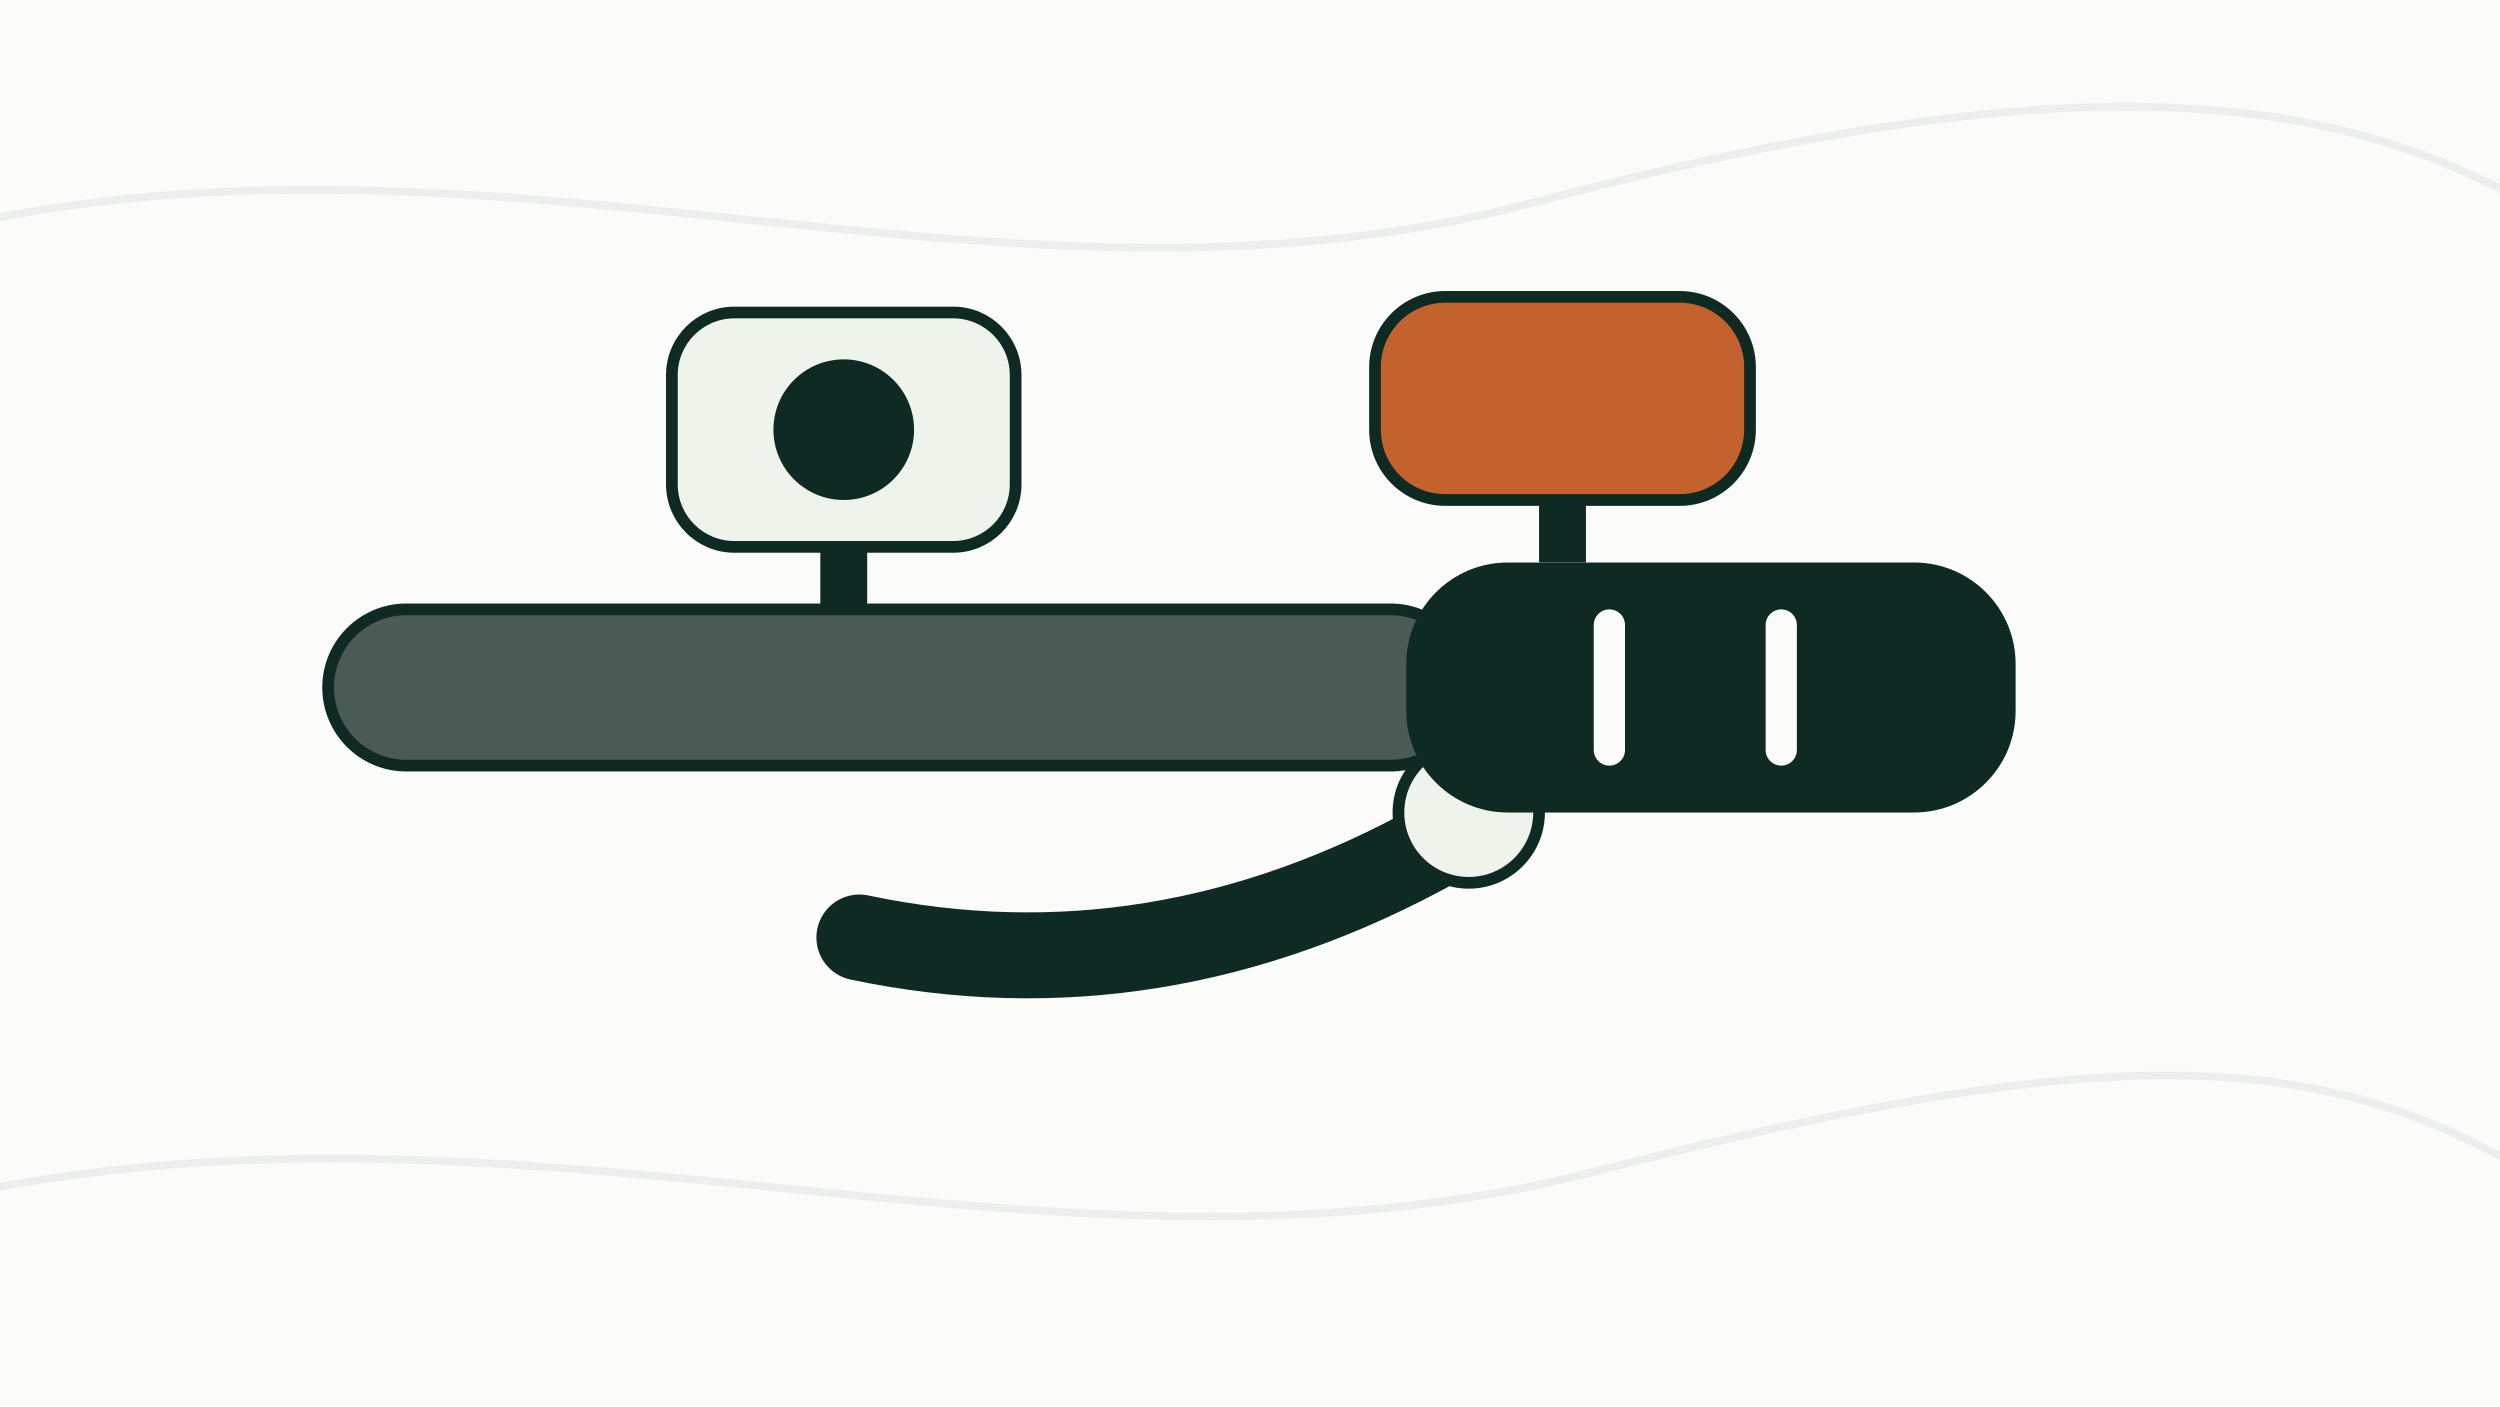
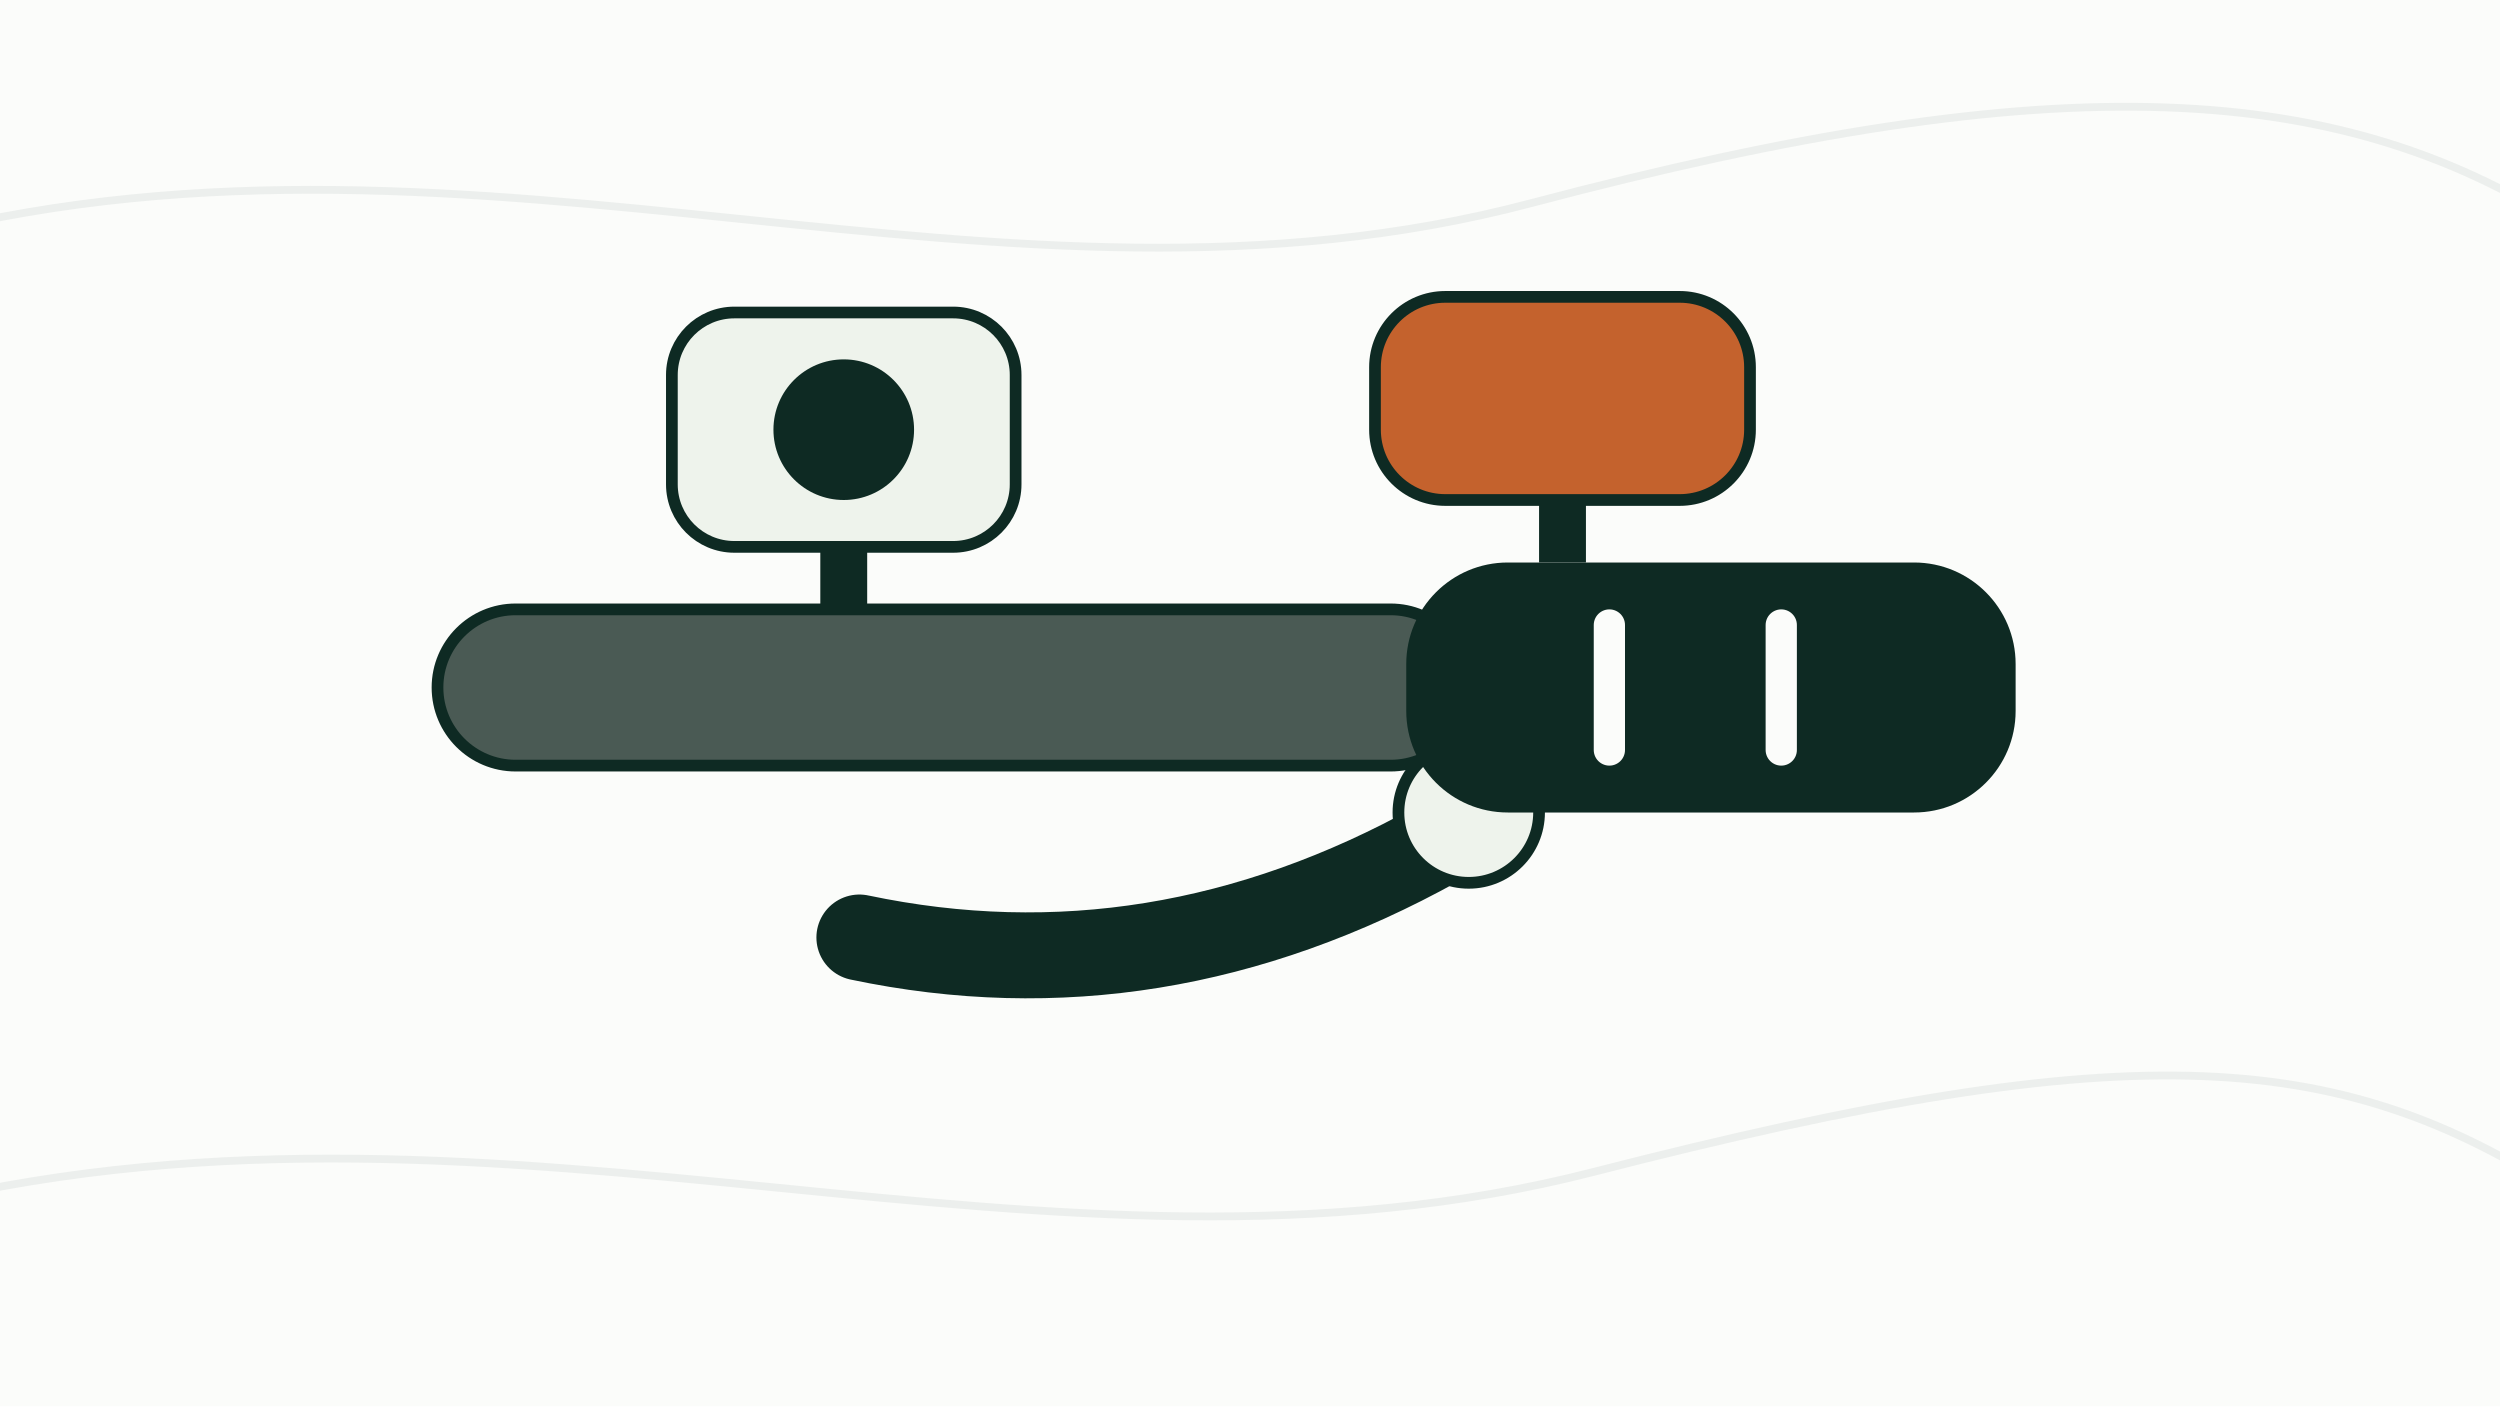
<svg xmlns="http://www.w3.org/2000/svg" viewBox="0 0 320 180" role="img">
  <rect width="320" height="180" fill="#FBFCFA" />
  <g fill="none" stroke="#0E2A23" stroke-opacity="0.06" stroke-width="1">
    <path d="M-10 30 C 62 12, 128 44, 196 26 S 300 10, 330 30" />
    <path d="M-10 154 C 66 136, 134 168, 204 150 S 300 134, 330 154" />
  </g>
  <path d="M184 108 Q148 128 110 120" fill="none" stroke="#0E2A23" stroke-width="11" stroke-linecap="round" />
  <circle cx="188" cy="104" r="9" fill="#EEF3EC" stroke="#0E2A23" stroke-width="1.5" />
-   <rect x="42" y="78" width="146" height="20" rx="10" fill="#4A5A54" stroke="#0E2A23" stroke-width="1.5" />
+   <rect x="56" y="78" width="132" height="20" rx="10" fill="#4A5A54" stroke="#0E2A23" stroke-width="1.5" />
  <rect x="180" y="72" width="78" height="32" rx="13" fill="#0E2A23" />
  <path d="M206 80 V96 M228 80 V96" stroke="#FBFCFA" stroke-width="4" stroke-linecap="round" />
  <path d="M108 78 V64" stroke="#0E2A23" stroke-width="6" />
  <rect x="86" y="40" width="44" height="30" rx="8" fill="#EEF3EC" stroke="#0E2A23" stroke-width="1.5" />
  <circle cx="108" cy="55" r="9" fill="#0E2A23" />
  <path d="M200 72 V62" stroke="#0E2A23" stroke-width="6" />
  <rect x="176" y="38" width="48" height="26" rx="9" fill="#C4622D" stroke="#0E2A23" stroke-width="1.5" />
</svg>
